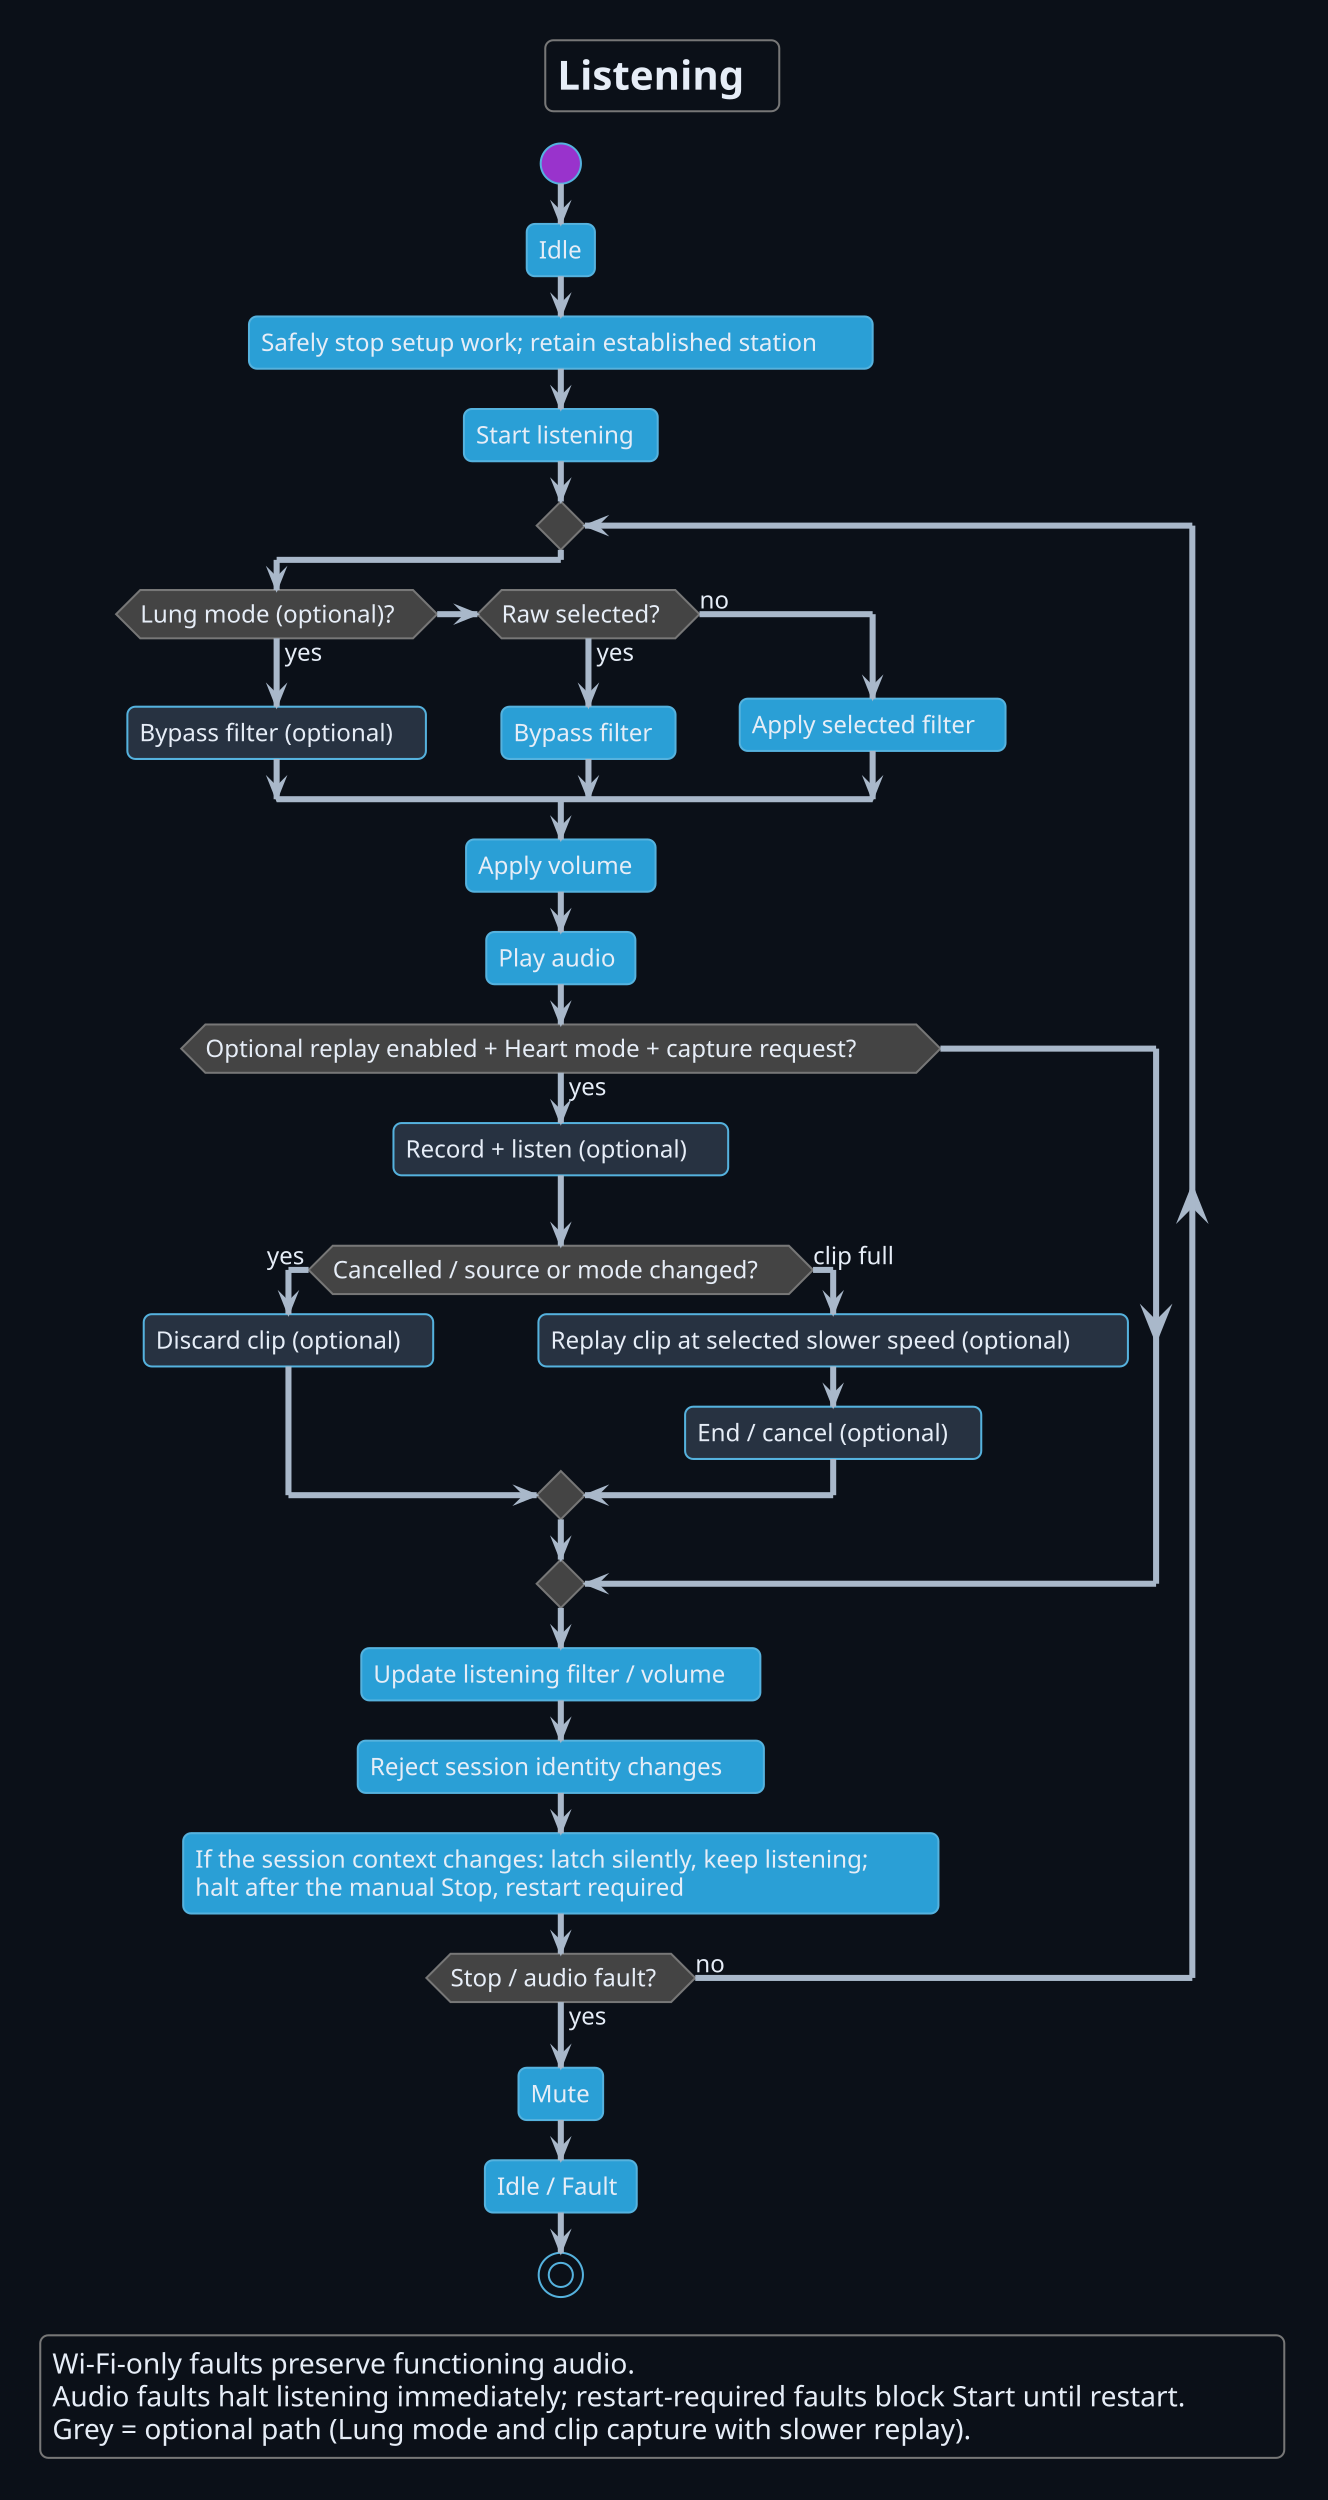
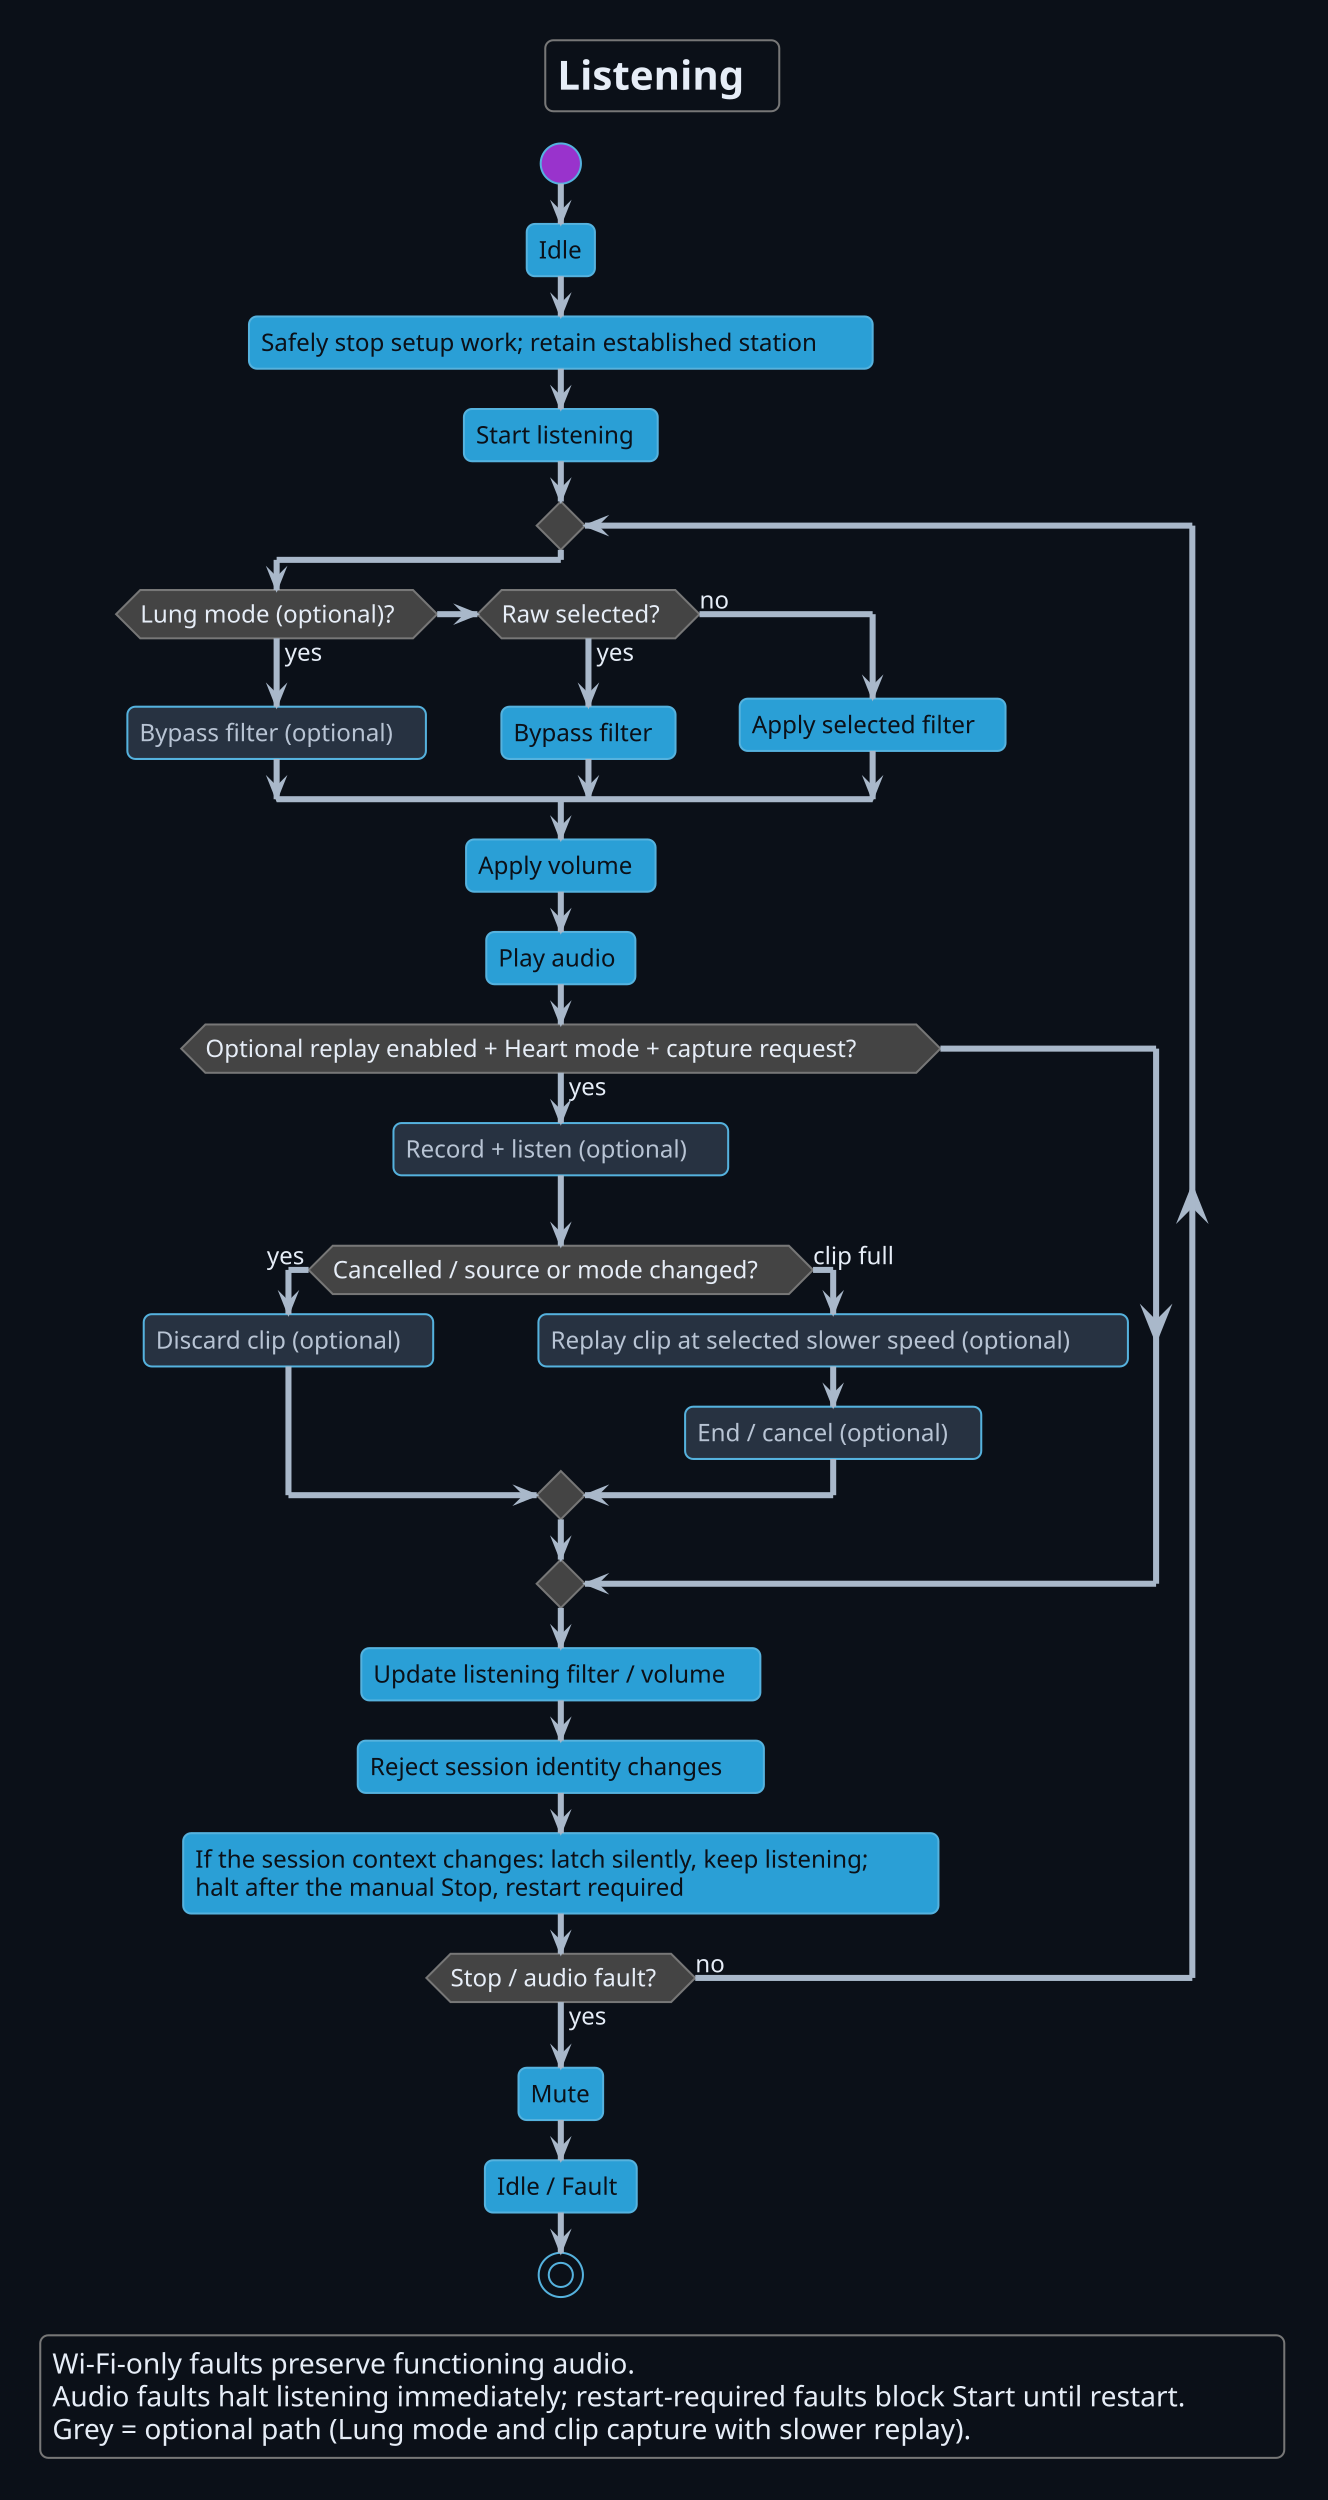
<svg xmlns="http://www.w3.org/2000/svg" version="1.1" data-diagram-type="ACTIVITY" style="width:687px;height:1294px;background:#0B1018;" width="687.5px" height="1294.792px" viewBox="0 0 687 1294" zoomAndPan="magnify" preserveAspectRatio="none" contentStyleType="text/css">
  <defs />
  <g font-family="sans-serif" lengthAdjust="spacing">
    <rect x="0" y="0" width="687.5" height="1294.792" fill="#0B1018" style="stroke:none;" />
-     <g class="title" data-source-line="7">
+     <g class="title" data-source-line="11">
      <rect x="282.225" y="20.833" width="121.122" height="36.751" fill="none" style="stroke:#777;stroke-width:1.042;" rx="4.167" ry="4.167" />
      <text x="288.475" y="46.421" fill="#E6EDF7" font-size="20.833" textLength="108.622" font-weight="700">Listening</text>
    </g>
    <ellipse cx="290.279" cy="84.668" rx="10.417" ry="10.417" fill="#93C" style="stroke:#55B2DE;stroke-width:1.042;" />
    <rect x="272.637" y="115.918" width="35.284" height="27.051" fill="#2A9FD6" style="stroke:#55B2DE;stroke-width:1.042;" rx="4.167" ry="4.167" />
-     <text x="278.887" y="133.771" fill="#E6EDF7" font-size="12.5" textLength="22.784">Idle</text>
+     <text x="278.887" y="133.771" fill="#0B1018" font-size="12.5" textLength="22.784">Idle</text>
    <rect x="128.869" y="163.802" width="322.821" height="27.051" fill="#2A9FD6" style="stroke:#55B2DE;stroke-width:1.042;" rx="4.167" ry="4.167" />
-     <text x="135.119" y="181.655" fill="#E6EDF7" font-size="12.5" textLength="310.321">Safely stop setup work; retain established station</text>
+     <text x="135.119" y="181.655" fill="#0B1018" font-size="12.5" textLength="310.321">Safely stop setup work; retain established station</text>
    <rect x="240.123" y="211.686" width="100.311" height="27.051" fill="#2A9FD6" style="stroke:#55B2DE;stroke-width:1.042;" rx="4.167" ry="4.167" />
-     <text x="246.373" y="229.539" fill="#E6EDF7" font-size="12.5" textLength="87.811">Start listening</text>
+     <text x="246.373" y="229.539" fill="#0B1018" font-size="12.5" textLength="87.811">Start listening</text>
    <polygon points="72.592,305.404,213.779,305.404,226.279,317.904,213.779,330.404,72.592,330.404,60.092,317.904,72.592,305.404" fill="#444" style="stroke:#777;stroke-width:1.042;stroke-linejoin:miter;stroke-miterlimit:10;" />
    <text x="147.352" y="342.006" fill="#E6EDF7" font-size="12.5" textLength="21.6">yes</text>
    <text x="72.592" y="322.231" fill="#E6EDF7" font-size="12.5" textLength="141.187">Lung mode (optional)?</text>
    <rect x="65.921" y="365.788" width="154.529" height="27.051" fill="#273241" style="stroke:#55B2DE;stroke-width:1.042;" rx="4.167" ry="4.167" />
-     <text x="72.171" y="383.641" fill="#E6EDF7" font-size="12.5" textLength="142.029">Bypass filter (optional)</text>
+     <text x="72.171" y="383.641" fill="#B8C4D4" font-size="12.5" textLength="142.029">Bypass filter (optional)</text>
    <polygon points="259.612,305.404,349.553,305.404,362.053,317.904,349.553,330.404,259.612,330.404,247.112,317.904,259.612,305.404" fill="#444" style="stroke:#777;stroke-width:1.042;stroke-linejoin:miter;stroke-miterlimit:10;" />
    <text x="308.749" y="342.006" fill="#E6EDF7" font-size="12.5" textLength="21.6">yes</text>
    <text x="259.612" y="322.231" fill="#E6EDF7" font-size="12.5" textLength="89.941">Raw selected?</text>
    <text x="362.053" y="314.956" fill="#E6EDF7" font-size="12.5" textLength="15.57">no</text>
    <rect x="259.511" y="365.788" width="90.143" height="27.051" fill="#2A9FD6" style="stroke:#55B2DE;stroke-width:1.042;" rx="4.167" ry="4.167" />
-     <text x="265.761" y="383.641" fill="#E6EDF7" font-size="12.5" textLength="77.643">Bypass filter</text>
+     <text x="265.761" y="383.641" fill="#0B1018" font-size="12.5" textLength="77.643">Bypass filter</text>
    <rect x="382.887" y="361.637" width="137.579" height="27.051" fill="#2A9FD6" style="stroke:#55B2DE;stroke-width:1.042;" rx="4.167" ry="4.167" />
-     <text x="389.137" y="379.49" fill="#E6EDF7" font-size="12.5" textLength="125.079">Apply selected filter</text>
+     <text x="389.137" y="379.49" fill="#0B1018" font-size="12.5" textLength="125.079">Apply selected filter</text>
    <rect x="241.243" y="434.505" width="98.071" height="27.051" fill="#2A9FD6" style="stroke:#55B2DE;stroke-width:1.042;" rx="4.167" ry="4.167" />
-     <text x="247.493" y="452.358" fill="#E6EDF7" font-size="12.5" textLength="85.571">Apply volume</text>
+     <text x="247.493" y="452.358" fill="#0B1018" font-size="12.5" textLength="85.571">Apply volume</text>
    <rect x="251.69" y="482.389" width="77.179" height="27.051" fill="#2A9FD6" style="stroke:#55B2DE;stroke-width:1.042;" rx="4.167" ry="4.167" />
-     <text x="257.94" y="500.242" fill="#E6EDF7" font-size="12.5" textLength="64.679">Play audio</text>
+     <text x="257.94" y="500.242" fill="#0B1018" font-size="12.5" textLength="64.679">Play audio</text>
    <rect x="203.655" y="581.299" width="173.248" height="27.051" fill="#273241" style="stroke:#55B2DE;stroke-width:1.042;" rx="4.167" ry="4.167" />
-     <text x="209.905" y="599.152" fill="#E6EDF7" font-size="12.5" textLength="160.748">Record + listen (optional)</text>
+     <text x="209.905" y="599.152" fill="#B8C4D4" font-size="12.5" textLength="160.748">Record + listen (optional)</text>
    <polygon points="172.222,644.808,408.336,644.808,420.836,657.308,408.336,669.808,172.222,669.808,159.722,657.308,172.222,644.808" fill="#444" style="stroke:#777;stroke-width:1.042;stroke-linejoin:miter;stroke-miterlimit:10;" />
    <text x="172.222" y="661.635" fill="#E6EDF7" font-size="12.5" textLength="236.115">Cancelled / source or mode changed?</text>
    <text x="138.122" y="654.36" fill="#E6EDF7" font-size="12.5" textLength="21.6">yes</text>
    <text x="420.836" y="654.36" fill="#E6EDF7" font-size="12.5" textLength="44.995">clip full</text>
    <rect x="74.391" y="680.225" width="149.829" height="27.051" fill="#273241" style="stroke:#55B2DE;stroke-width:1.042;" rx="4.167" ry="4.167" />
-     <text x="80.641" y="698.077" fill="#E6EDF7" font-size="12.5" textLength="137.329">Discard clip (optional)</text>
+     <text x="80.641" y="698.077" fill="#B8C4D4" font-size="12.5" textLength="137.329">Discard clip (optional)</text>
    <rect x="278.693" y="680.225" width="305.121" height="27.051" fill="#273241" style="stroke:#55B2DE;stroke-width:1.042;" rx="4.167" ry="4.167" />
-     <text x="284.943" y="698.077" fill="#E6EDF7" font-size="12.5" textLength="292.621">Replay clip at selected slower speed (optional)</text>
+     <text x="284.943" y="698.077" fill="#B8C4D4" font-size="12.5" textLength="292.621">Replay clip at selected slower speed (optional)</text>
    <rect x="354.608" y="728.109" width="153.29" height="27.051" fill="#273241" style="stroke:#55B2DE;stroke-width:1.042;" rx="4.167" ry="4.167" />
-     <text x="360.858" y="745.962" fill="#E6EDF7" font-size="12.5" textLength="140.79">End / cancel (optional)</text>
+     <text x="360.858" y="745.962" fill="#B8C4D4" font-size="12.5" textLength="140.79">End / cancel (optional)</text>
    <polygon points="290.279,761.41,302.779,773.91,290.279,786.41,277.779,773.91,290.279,761.41" fill="#444" style="stroke:#777;stroke-width:1.042;stroke-linejoin:miter;stroke-miterlimit:10;" />
    <polygon points="106.295,530.273,474.264,530.273,486.764,542.773,474.264,555.273,106.295,555.273,93.795,542.773,106.295,530.273" fill="#444" style="stroke:#777;stroke-width:1.042;stroke-linejoin:miter;stroke-miterlimit:10;" />
    <text x="294.446" y="566.876" fill="#E6EDF7" font-size="12.5" textLength="21.6">yes</text>
    <text x="106.295" y="547.101" fill="#E6EDF7" font-size="12.5" textLength="367.969">Optional replay enabled + Heart mode + capture request?</text>
    <polygon points="290.279,807.243,302.779,819.743,290.279,832.243,277.779,819.743,290.279,807.243" fill="#444" style="stroke:#777;stroke-width:1.042;stroke-linejoin:miter;stroke-miterlimit:10;" />
    <rect x="186.998" y="853.076" width="206.561" height="27.051" fill="#2A9FD6" style="stroke:#55B2DE;stroke-width:1.042;" rx="4.167" ry="4.167" />
-     <text x="193.248" y="870.929" fill="#E6EDF7" font-size="12.5" textLength="194.061">Update listening filter / volume</text>
+     <text x="193.248" y="870.929" fill="#0B1018" font-size="12.5" textLength="194.061">Update listening filter / volume</text>
    <rect x="185.174" y="900.96" width="210.211" height="27.051" fill="#2A9FD6" style="stroke:#55B2DE;stroke-width:1.042;" rx="4.167" ry="4.167" />
-     <text x="191.424" y="918.813" fill="#E6EDF7" font-size="12.5" textLength="197.711">Reject session identity changes</text>
+     <text x="191.424" y="918.813" fill="#0B1018" font-size="12.5" textLength="197.711">Reject session identity changes</text>
    <rect x="94.814" y="948.844" width="390.93" height="41.602" fill="#2A9FD6" style="stroke:#55B2DE;stroke-width:1.042;" rx="4.167" ry="4.167" />
-     <text x="101.064" y="966.697" fill="#E6EDF7" font-size="12.5" textLength="378.43">If the session context changes: latch silently, keep listening;</text>
-     <text x="101.064" y="981.248" fill="#E6EDF7" font-size="12.5" textLength="272.174">halt after the manual Stop, restart required</text>
+     <text x="101.064" y="966.697" fill="#0B1018" font-size="12.5" textLength="378.43">If the session context changes: latch silently, keep listening;</text>
+     <text x="101.064" y="981.248" fill="#0B1018" font-size="12.5" textLength="272.174">halt after the manual Stop, restart required</text>
    <polygon points="290.279,259.57,302.779,272.07,290.279,284.57,277.779,272.07,290.279,259.57" fill="#444" style="stroke:#777;stroke-width:1.042;stroke-linejoin:miter;stroke-miterlimit:10;" />
    <polygon points="233.19,1011.279,347.368,1011.279,359.868,1023.779,347.368,1036.279,233.19,1036.279,220.69,1023.779,233.19,1011.279" fill="#444" style="stroke:#777;stroke-width:1.042;stroke-linejoin:miter;stroke-miterlimit:10;" />
    <text x="294.446" y="1047.882" fill="#E6EDF7" font-size="12.5" textLength="21.6">yes</text>
    <text x="233.19" y="1028.107" fill="#E6EDF7" font-size="12.5" textLength="114.178">Stop / audio fault?</text>
    <text x="359.868" y="1020.831" fill="#E6EDF7" font-size="12.5" textLength="15.57">no</text>
    <rect x="268.38" y="1070.278" width="43.799" height="27.051" fill="#2A9FD6" style="stroke:#55B2DE;stroke-width:1.042;" rx="4.167" ry="4.167" />
-     <text x="274.63" y="1088.131" fill="#E6EDF7" font-size="12.5" textLength="31.299">Mute</text>
+     <text x="274.63" y="1088.131" fill="#0B1018" font-size="12.5" textLength="31.299">Mute</text>
    <rect x="250.985" y="1118.162" width="78.589" height="27.051" fill="#2A9FD6" style="stroke:#55B2DE;stroke-width:1.042;" rx="4.167" ry="4.167" />
-     <text x="257.235" y="1136.015" fill="#E6EDF7" font-size="12.5" textLength="66.089">Idle / Fault</text>
+     <text x="257.235" y="1136.015" fill="#0B1018" font-size="12.5" textLength="66.089">Idle / Fault</text>
    <ellipse cx="290.279" cy="1177.504" rx="11.458" ry="11.458" fill="none" style="stroke:#55B2DE;stroke-width:1.042;" />
    <ellipse cx="290.279" cy="1177.504" rx="6.25" ry="6.25" fill="none" style="stroke:#55B2DE;stroke-width:1.042;" />
    <line x1="290.279" y1="95.085" x2="290.279" y2="115.918" style="stroke:#A9B8CA;stroke-width:3.125;" />
    <polygon points="286.112,105.501,290.279,115.918,294.446,105.501,290.279,109.668" fill="#A9B8CA" style="stroke:#A9B8CA;stroke-width:1.042;stroke-linejoin:miter;stroke-miterlimit:10;" />
    <line x1="290.279" y1="142.969" x2="290.279" y2="163.802" style="stroke:#A9B8CA;stroke-width:3.125;" />
    <polygon points="286.112,153.385,290.279,163.802,294.446,153.385,290.279,157.552" fill="#A9B8CA" style="stroke:#A9B8CA;stroke-width:1.042;stroke-linejoin:miter;stroke-miterlimit:10;" />
    <line x1="290.279" y1="190.853" x2="290.279" y2="211.686" style="stroke:#A9B8CA;stroke-width:3.125;" />
    <polygon points="286.112,201.27,290.279,211.686,294.446,201.27,290.279,205.436" fill="#A9B8CA" style="stroke:#A9B8CA;stroke-width:1.042;stroke-linejoin:miter;stroke-miterlimit:10;" />
    <line x1="143.185" y1="330.404" x2="143.185" y2="365.788" style="stroke:#A9B8CA;stroke-width:3.125;" />
    <polygon points="139.019,355.371,143.185,365.788,147.352,355.371,143.185,359.538" fill="#A9B8CA" style="stroke:#A9B8CA;stroke-width:1.042;stroke-linejoin:miter;stroke-miterlimit:10;" />
    <line x1="143.185" y1="392.839" x2="143.185" y2="413.672" style="stroke:#A9B8CA;stroke-width:3.125;" />
    <polygon points="139.019,403.255,143.185,413.672,147.352,403.255,143.185,407.422" fill="#A9B8CA" style="stroke:#A9B8CA;stroke-width:1.042;stroke-linejoin:miter;stroke-miterlimit:10;" />
    <line x1="304.583" y1="330.404" x2="304.583" y2="365.788" style="stroke:#A9B8CA;stroke-width:3.125;" />
    <polygon points="300.416,355.371,304.583,365.788,308.749,355.371,304.583,359.538" fill="#A9B8CA" style="stroke:#A9B8CA;stroke-width:1.042;stroke-linejoin:miter;stroke-miterlimit:10;" />
    <line x1="304.583" y1="392.839" x2="304.583" y2="413.672" style="stroke:#A9B8CA;stroke-width:3.125;" />
    <polygon points="300.416,403.255,304.583,413.672,308.749,403.255,304.583,407.422" fill="#A9B8CA" style="stroke:#A9B8CA;stroke-width:1.042;stroke-linejoin:miter;stroke-miterlimit:10;" />
    <line x1="226.279" y1="317.904" x2="247.112" y2="317.904" style="stroke:#A9B8CA;stroke-width:3.125;" />
    <polygon points="236.695,313.737,247.112,317.904,236.695,322.07,240.862,317.904" fill="#A9B8CA" style="stroke:#A9B8CA;stroke-width:1.042;stroke-linejoin:miter;stroke-miterlimit:10;" />
    <line x1="290.279" y1="284.57" x2="290.279" y2="289.779" style="stroke:#A9B8CA;stroke-width:3.125;" />
    <line x1="290.279" y1="289.779" x2="143.185" y2="289.779" style="stroke:#A9B8CA;stroke-width:3.125;" />
    <line x1="143.185" y1="289.779" x2="143.185" y2="305.404" style="stroke:#A9B8CA;stroke-width:3.125;" />
    <polygon points="139.019,294.987,143.185,305.404,147.352,294.987,143.185,299.154" fill="#A9B8CA" style="stroke:#A9B8CA;stroke-width:1.042;stroke-linejoin:miter;stroke-miterlimit:10;" />
    <line x1="362.053" y1="317.904" x2="451.676" y2="317.904" style="stroke:#A9B8CA;stroke-width:3.125;" />
    <line x1="451.676" y1="317.904" x2="451.676" y2="361.637" style="stroke:#A9B8CA;stroke-width:3.125;" />
    <polygon points="447.51,351.221,451.676,361.637,455.843,351.221,451.676,355.387" fill="#A9B8CA" style="stroke:#A9B8CA;stroke-width:1.042;stroke-linejoin:miter;stroke-miterlimit:10;" />
    <line x1="451.676" y1="388.688" x2="451.676" y2="413.672" style="stroke:#A9B8CA;stroke-width:3.125;" />
    <polygon points="447.51,403.255,451.676,413.672,455.843,403.255,451.676,407.422" fill="#A9B8CA" style="stroke:#A9B8CA;stroke-width:1.042;stroke-linejoin:miter;stroke-miterlimit:10;" />
    <line x1="143.185" y1="413.672" x2="451.676" y2="413.672" style="stroke:#A9B8CA;stroke-width:3.125;" />
    <line x1="290.279" y1="413.672" x2="290.279" y2="434.505" style="stroke:#A9B8CA;stroke-width:3.125;" />
    <polygon points="286.112,424.089,290.279,434.505,294.446,424.089,290.279,428.255" fill="#A9B8CA" style="stroke:#A9B8CA;stroke-width:1.042;stroke-linejoin:miter;stroke-miterlimit:10;" />
    <line x1="290.279" y1="461.556" x2="290.279" y2="482.389" style="stroke:#A9B8CA;stroke-width:3.125;" />
    <polygon points="286.112,471.973,290.279,482.389,294.446,471.973,290.279,476.139" fill="#A9B8CA" style="stroke:#A9B8CA;stroke-width:1.042;stroke-linejoin:miter;stroke-miterlimit:10;" />
    <line x1="431.253" y1="707.275" x2="431.253" y2="728.109" style="stroke:#A9B8CA;stroke-width:3.125;" />
    <polygon points="427.086,717.692,431.253,728.109,435.42,717.692,431.253,721.859" fill="#A9B8CA" style="stroke:#A9B8CA;stroke-width:1.042;stroke-linejoin:miter;stroke-miterlimit:10;" />
    <line x1="159.722" y1="657.308" x2="149.305" y2="657.308" style="stroke:#A9B8CA;stroke-width:3.125;" />
    <line x1="149.305" y1="657.308" x2="149.305" y2="680.225" style="stroke:#A9B8CA;stroke-width:3.125;" />
    <polygon points="145.139,669.808,149.305,680.225,153.472,669.808,149.305,673.975" fill="#A9B8CA" style="stroke:#A9B8CA;stroke-width:1.042;stroke-linejoin:miter;stroke-miterlimit:10;" />
    <line x1="420.836" y1="657.308" x2="431.253" y2="657.308" style="stroke:#A9B8CA;stroke-width:3.125;" />
    <line x1="431.253" y1="657.308" x2="431.253" y2="680.225" style="stroke:#A9B8CA;stroke-width:3.125;" />
    <polygon points="427.086,669.808,431.253,680.225,435.42,669.808,431.253,673.975" fill="#A9B8CA" style="stroke:#A9B8CA;stroke-width:1.042;stroke-linejoin:miter;stroke-miterlimit:10;" />
    <line x1="149.305" y1="707.275" x2="149.305" y2="773.91" style="stroke:#A9B8CA;stroke-width:3.125;" />
    <line x1="149.305" y1="773.91" x2="277.779" y2="773.91" style="stroke:#A9B8CA;stroke-width:3.125;" />
    <polygon points="267.362,769.743,277.779,773.91,267.362,778.076,271.529,773.91" fill="#A9B8CA" style="stroke:#A9B8CA;stroke-width:1.042;stroke-linejoin:miter;stroke-miterlimit:10;" />
    <line x1="431.253" y1="755.16" x2="431.253" y2="773.91" style="stroke:#A9B8CA;stroke-width:3.125;" />
    <line x1="431.253" y1="773.91" x2="302.779" y2="773.91" style="stroke:#A9B8CA;stroke-width:3.125;" />
    <polygon points="313.196,769.743,302.779,773.91,313.196,778.076,309.029,773.91" fill="#A9B8CA" style="stroke:#A9B8CA;stroke-width:1.042;stroke-linejoin:miter;stroke-miterlimit:10;" />
    <line x1="290.279" y1="608.35" x2="290.279" y2="644.808" style="stroke:#A9B8CA;stroke-width:3.125;" />
    <polygon points="286.112,634.391,290.279,644.808,294.446,634.391,290.279,638.558" fill="#A9B8CA" style="stroke:#A9B8CA;stroke-width:1.042;stroke-linejoin:miter;stroke-miterlimit:10;" />
    <line x1="290.279" y1="555.273" x2="290.279" y2="581.299" style="stroke:#A9B8CA;stroke-width:3.125;" />
    <polygon points="286.112,570.882,290.279,581.299,294.446,570.882,290.279,575.049" fill="#A9B8CA" style="stroke:#A9B8CA;stroke-width:1.042;stroke-linejoin:miter;stroke-miterlimit:10;" />
    <line x1="486.764" y1="542.773" x2="598.397" y2="542.773" style="stroke:#A9B8CA;stroke-width:3.125;" />
    <polygon points="594.23,681.25,598.397,691.667,602.563,681.25,598.397,685.417" fill="#A9B8CA" style="stroke:#A9B8CA;stroke-width:3.125;stroke-linejoin:miter;stroke-miterlimit:10;" />
    <line x1="598.397" y1="542.773" x2="598.397" y2="819.743" style="stroke:#A9B8CA;stroke-width:3.125;" />
    <line x1="598.397" y1="819.743" x2="302.779" y2="819.743" style="stroke:#A9B8CA;stroke-width:3.125;" />
    <polygon points="313.196,815.576,302.779,819.743,313.196,823.91,309.029,819.743" fill="#A9B8CA" style="stroke:#A9B8CA;stroke-width:1.042;stroke-linejoin:miter;stroke-miterlimit:10;" />
    <line x1="290.279" y1="786.41" x2="290.279" y2="807.243" style="stroke:#A9B8CA;stroke-width:3.125;" />
    <polygon points="286.112,796.826,290.279,807.243,294.446,796.826,290.279,800.993" fill="#A9B8CA" style="stroke:#A9B8CA;stroke-width:1.042;stroke-linejoin:miter;stroke-miterlimit:10;" />
    <line x1="290.279" y1="509.44" x2="290.279" y2="530.273" style="stroke:#A9B8CA;stroke-width:3.125;" />
    <polygon points="286.112,519.857,290.279,530.273,294.446,519.857,290.279,524.023" fill="#A9B8CA" style="stroke:#A9B8CA;stroke-width:1.042;stroke-linejoin:miter;stroke-miterlimit:10;" />
    <line x1="290.279" y1="832.243" x2="290.279" y2="853.076" style="stroke:#A9B8CA;stroke-width:3.125;" />
    <polygon points="286.112,842.66,290.279,853.076,294.446,842.66,290.279,846.826" fill="#A9B8CA" style="stroke:#A9B8CA;stroke-width:1.042;stroke-linejoin:miter;stroke-miterlimit:10;" />
    <line x1="290.279" y1="880.127" x2="290.279" y2="900.96" style="stroke:#A9B8CA;stroke-width:3.125;" />
    <polygon points="286.112,890.544,290.279,900.96,294.446,890.544,290.279,894.71" fill="#A9B8CA" style="stroke:#A9B8CA;stroke-width:1.042;stroke-linejoin:miter;stroke-miterlimit:10;" />
    <line x1="290.279" y1="928.011" x2="290.279" y2="948.844" style="stroke:#A9B8CA;stroke-width:3.125;" />
    <polygon points="286.112,938.428,290.279,948.844,294.446,938.428,290.279,942.594" fill="#A9B8CA" style="stroke:#A9B8CA;stroke-width:1.042;stroke-linejoin:miter;stroke-miterlimit:10;" />
    <line x1="359.868" y1="1023.779" x2="617.147" y2="1023.779" style="stroke:#A9B8CA;stroke-width:3.125;" />
    <polygon points="612.98,627.083,617.147,616.667,621.313,627.083,617.147,622.917" fill="#A9B8CA" style="stroke:#A9B8CA;stroke-width:3.125;stroke-linejoin:miter;stroke-miterlimit:10;" />
    <line x1="617.147" y1="272.07" x2="617.147" y2="1023.779" style="stroke:#A9B8CA;stroke-width:3.125;" />
    <line x1="617.147" y1="272.07" x2="302.779" y2="272.07" style="stroke:#A9B8CA;stroke-width:3.125;" />
    <polygon points="313.196,267.904,302.779,272.07,313.196,276.237,309.029,272.07" fill="#A9B8CA" style="stroke:#A9B8CA;stroke-width:1.042;stroke-linejoin:miter;stroke-miterlimit:10;" />
    <line x1="290.279" y1="990.446" x2="290.279" y2="1011.279" style="stroke:#A9B8CA;stroke-width:3.125;" />
    <polygon points="286.112,1000.863,290.279,1011.279,294.446,1000.863,290.279,1005.029" fill="#A9B8CA" style="stroke:#A9B8CA;stroke-width:1.042;stroke-linejoin:miter;stroke-miterlimit:10;" />
    <line x1="290.279" y1="238.737" x2="290.279" y2="259.57" style="stroke:#A9B8CA;stroke-width:3.125;" />
    <polygon points="286.112,249.154,290.279,259.57,294.446,249.154,290.279,253.32" fill="#A9B8CA" style="stroke:#A9B8CA;stroke-width:1.042;stroke-linejoin:miter;stroke-miterlimit:10;" />
    <line x1="290.279" y1="1036.279" x2="290.279" y2="1070.278" style="stroke:#A9B8CA;stroke-width:3.125;" />
    <polygon points="286.112,1059.861,290.279,1070.278,294.446,1059.861,290.279,1064.028" fill="#A9B8CA" style="stroke:#A9B8CA;stroke-width:1.042;stroke-linejoin:miter;stroke-miterlimit:10;" />
    <line x1="290.279" y1="1097.329" x2="290.279" y2="1118.162" style="stroke:#A9B8CA;stroke-width:3.125;" />
    <polygon points="286.112,1107.745,290.279,1118.162,294.446,1107.745,290.279,1111.912" fill="#A9B8CA" style="stroke:#A9B8CA;stroke-width:1.042;stroke-linejoin:miter;stroke-miterlimit:10;" />
    <line x1="290.279" y1="1145.213" x2="290.279" y2="1166.046" style="stroke:#A9B8CA;stroke-width:3.125;" />
    <polygon points="286.112,1155.629,290.279,1166.046,294.446,1155.629,290.279,1159.796" fill="#A9B8CA" style="stroke:#A9B8CA;stroke-width:1.042;stroke-linejoin:miter;stroke-miterlimit:10;" />
-     <g class="legend" data-source-line="38">
+     <g class="legend" data-source-line="42">
      <rect x="20.833" y="1208.754" width="643.906" height="63.428" fill="none" style="stroke:#777;stroke-width:1.042;" rx="4.167" ry="4.167" />
      <text x="27.083" y="1228.541" fill="#E6EDF7" font-size="14.583" textLength="323.069">Wi-Fi-only faults preserve functioning audio.</text>
      <text x="27.083" y="1245.517" fill="#E6EDF7" font-size="14.583" textLength="631.406">Audio faults halt listening immediately; restart-required faults block Start until restart.</text>
      <text x="27.083" y="1262.493" fill="#E6EDF7" font-size="14.583" textLength="516.811">Grey = optional path (Lung mode and clip capture with slower replay).</text>
    </g>
  </g>
</svg>
